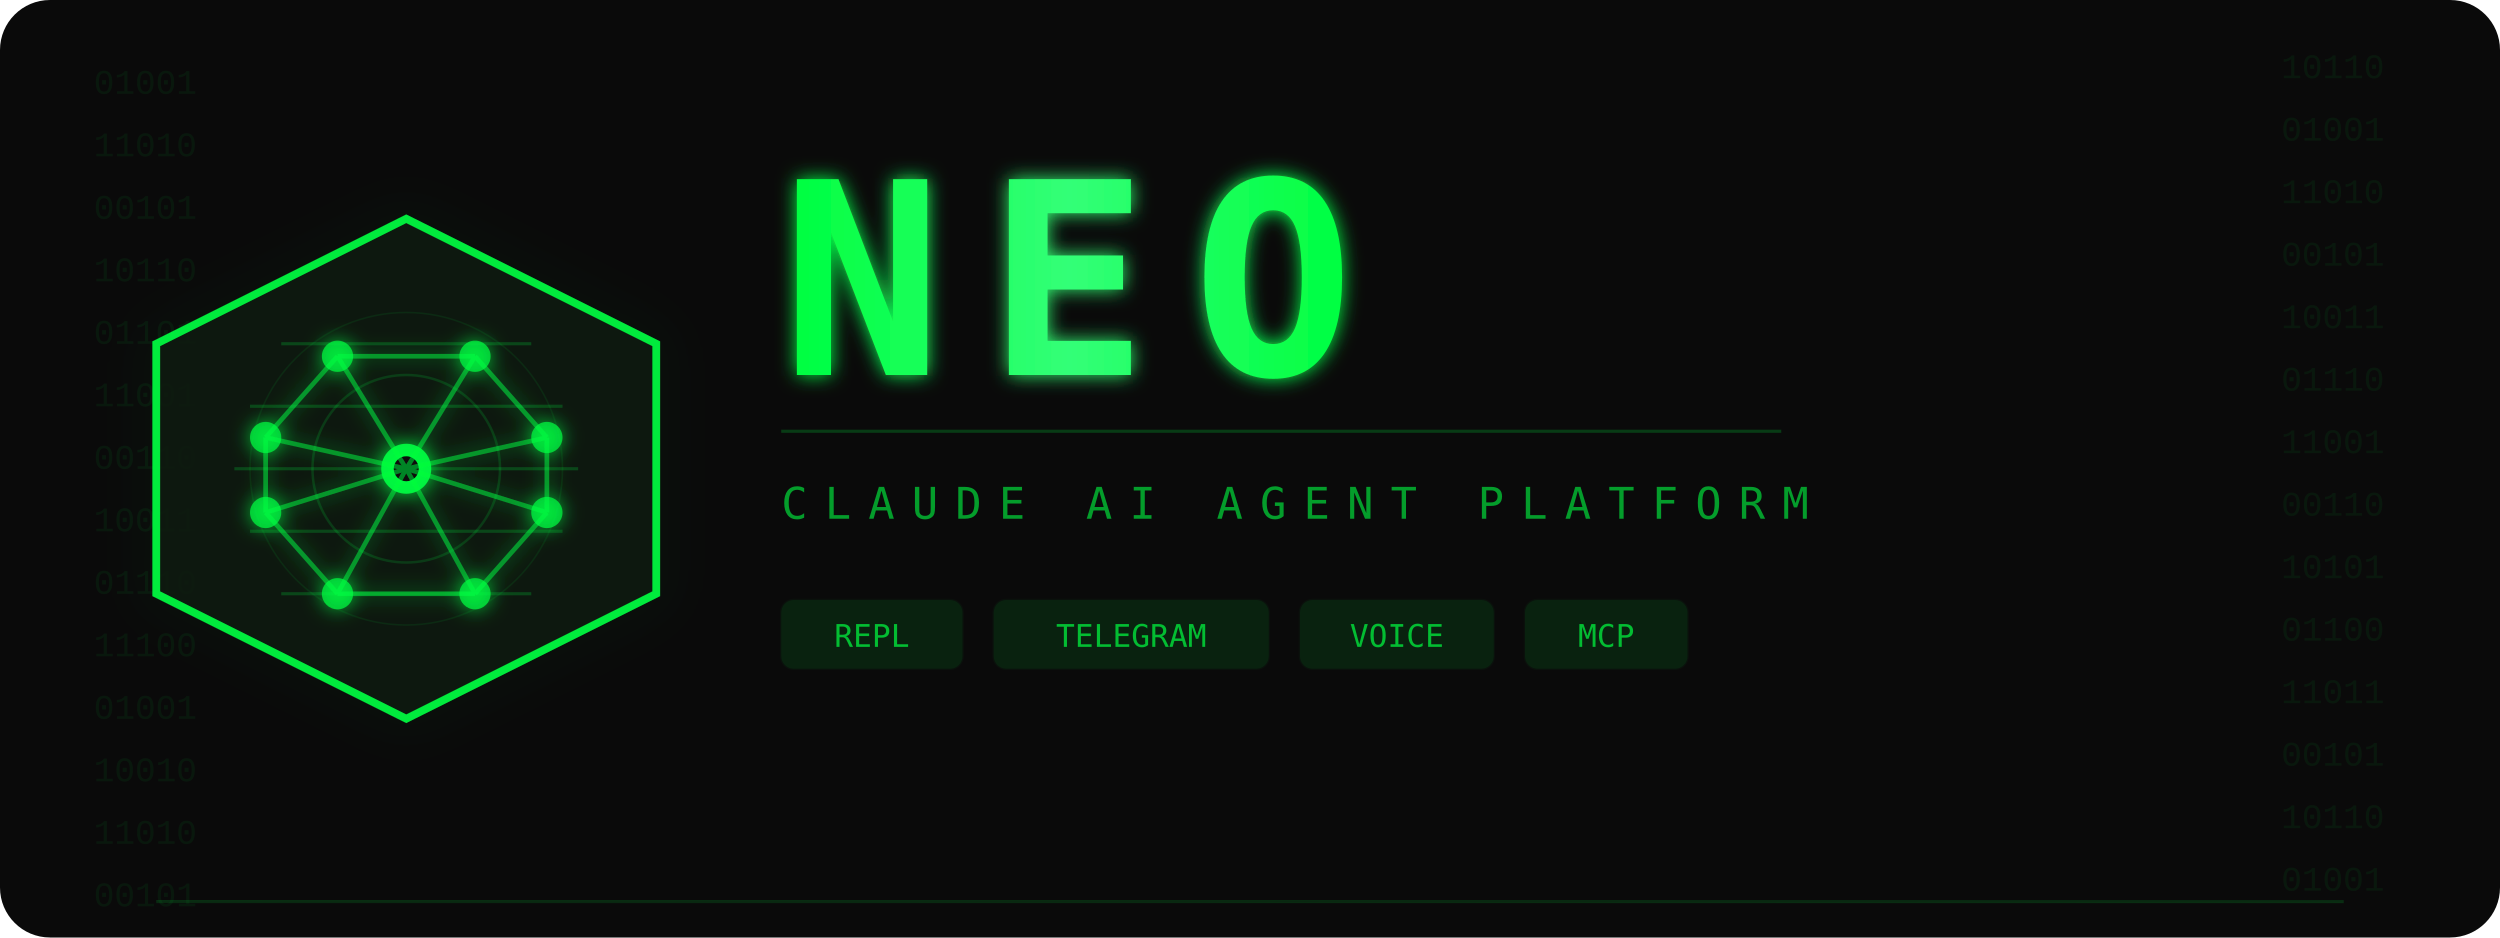
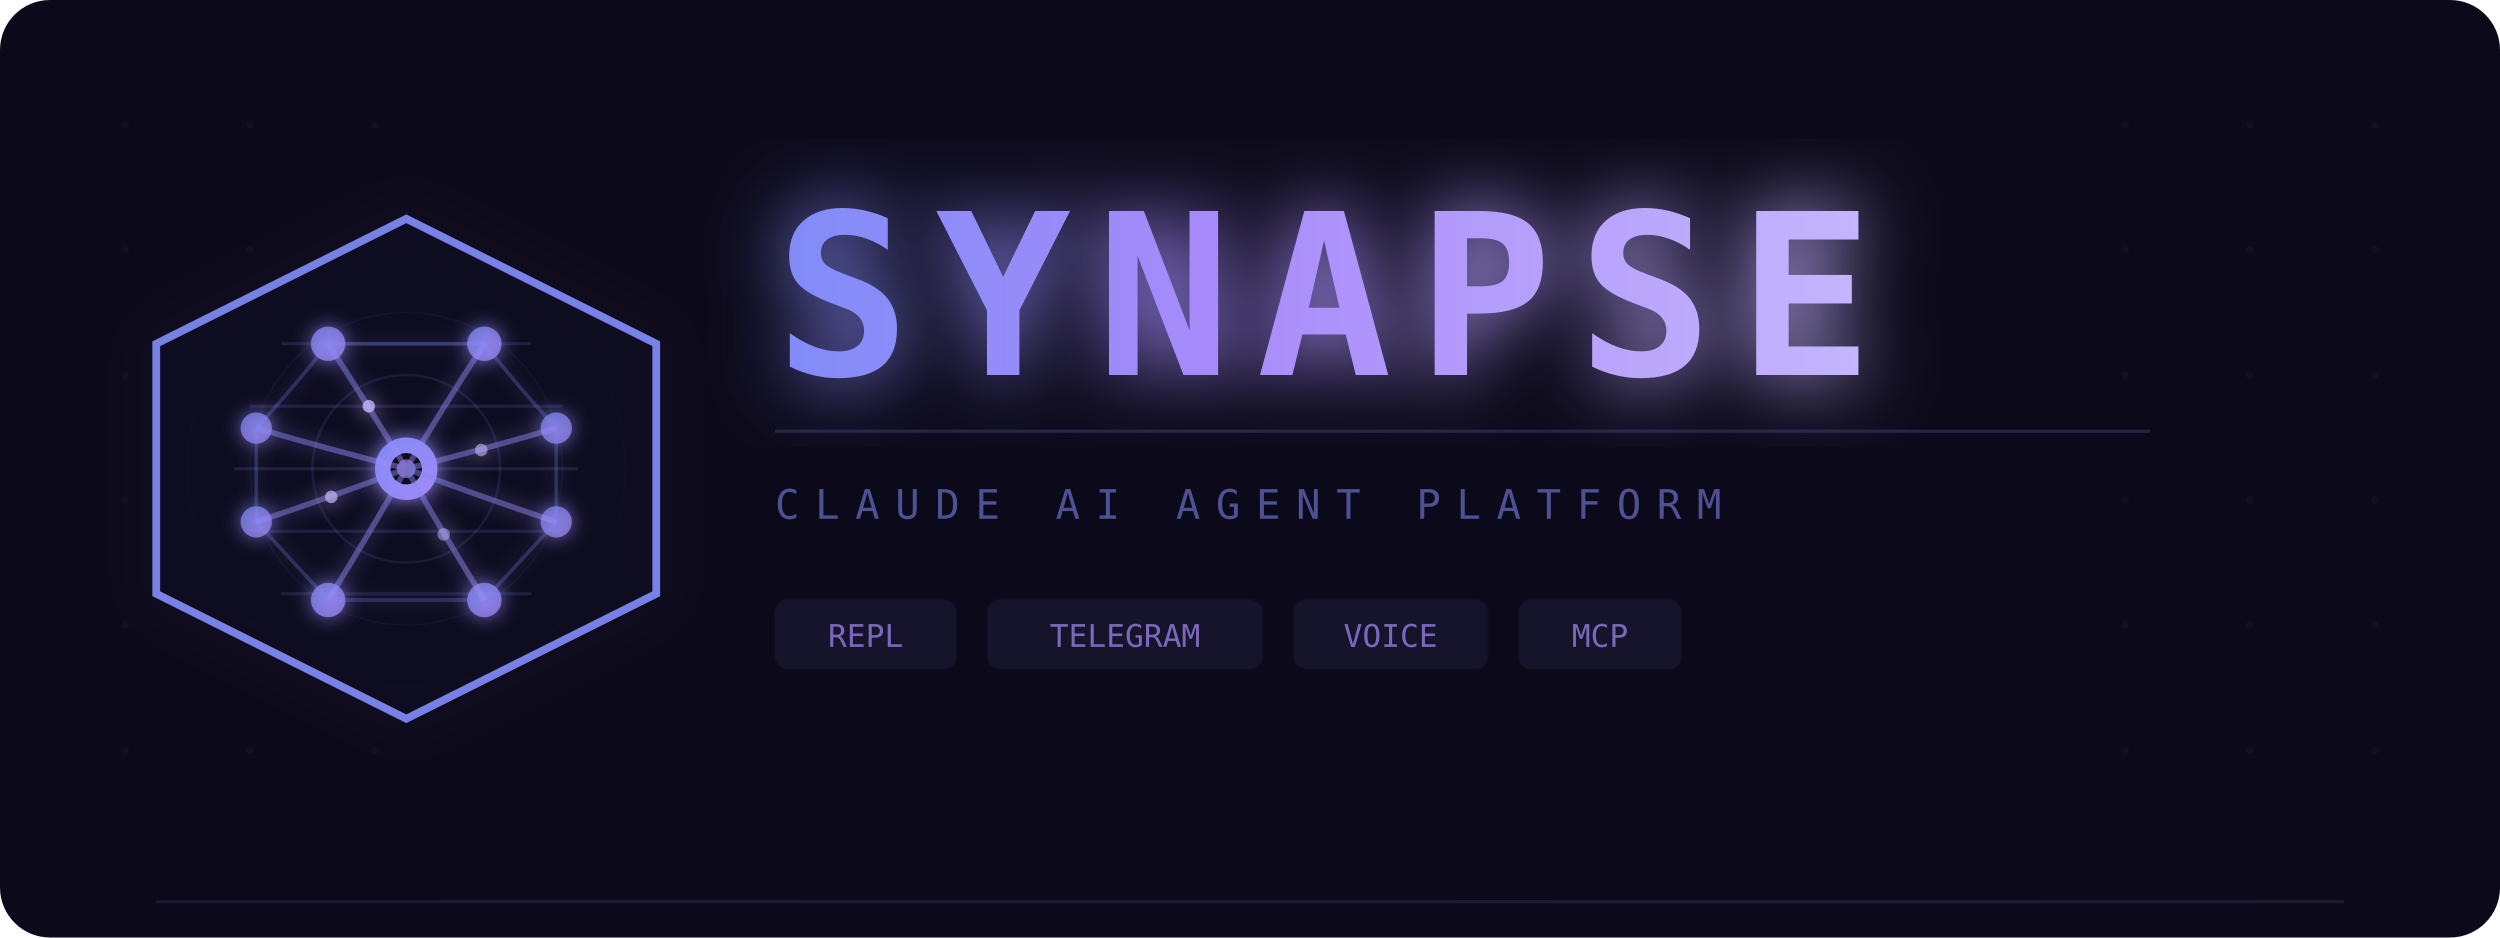
<svg xmlns="http://www.w3.org/2000/svg" viewBox="0 0 800 300" fill="none">
  <defs>
    <linearGradient id="glow" x1="0%" y1="0%" x2="100%" y2="100%">
-       <stop offset="0%" stop-color="#00ff41" />
-       <stop offset="50%" stop-color="#00cc33" />
-       <stop offset="100%" stop-color="#00ff41" />
+       <stop offset="0%" stop-color="#6366f1" />
+       <stop offset="50%" stop-color="#8b5cf6" />
+       <stop offset="100%" stop-color="#a78bfa" />
    </linearGradient>
    <linearGradient id="textGrad" x1="0%" y1="0%" x2="100%" y2="0%">
-       <stop offset="0%" stop-color="#00ff41" />
-       <stop offset="50%" stop-color="#33ff77" />
-       <stop offset="100%" stop-color="#00ff41" />
+       <stop offset="0%" stop-color="#818cf8" />
+       <stop offset="40%" stop-color="#a78bfa" />
+       <stop offset="100%" stop-color="#c4b5fd" />
+     </linearGradient>
+     <linearGradient id="nodeGrad" x1="0%" y1="0%" x2="100%" y2="100%">
+       <stop offset="0%" stop-color="#818cf8" />
+       <stop offset="100%" stop-color="#a78bfa" />
    </linearGradient>
    <filter id="neonGlow" x="-20%" y="-20%" width="140%" height="140%">
      <feGaussianBlur in="SourceGraphic" stdDeviation="3" result="blur" />
      <feComposite in="SourceGraphic" in2="blur" operator="over" />
    </filter>
    <filter id="softGlow" x="-30%" y="-30%" width="160%" height="160%">
      <feGaussianBlur in="SourceGraphic" stdDeviation="8" result="blur" />
-       <feColorMatrix in="blur" type="matrix" values="0 0 0 0 0  0 0.8 0 0 0  0 0 0 0 0.25  0 0 0 0.4 0" />
+       <feColorMatrix in="blur" type="matrix" values="0 0 0 0 0.38  0 0 0 0 0.36  0 0 0 0 0.95  0 0 0 0.4 0" />
+       <feComposite in="SourceGraphic" in2="blur" operator="over" />
+     </filter>
+     <filter id="pulseGlow" x="-40%" y="-40%" width="180%" height="180%">
+       <feGaussianBlur in="SourceGraphic" stdDeviation="12" result="blur" />
+       <feColorMatrix in="blur" type="matrix" values="0 0 0 0 0.51  0 0 0 0 0.36  0 0 0 0 0.96  0 0 0 0.25 0" />
      <feComposite in="SourceGraphic" in2="blur" operator="over" />
    </filter>
  </defs>
-   <rect width="800" height="300" rx="16" fill="#0a0a0a" />
-   <g opacity="0.06" font-family="'Courier New', monospace" font-size="11" fill="#00ff41">
-     <text x="30" y="30">01001</text>
-     <text x="30" y="50">11010</text>
-     <text x="30" y="70">00101</text>
-     <text x="30" y="90">10110</text>
-     <text x="30" y="110">01101</text>
-     <text x="30" y="130">11001</text>
-     <text x="30" y="150">00110</text>
-     <text x="30" y="170">10011</text>
-     <text x="30" y="190">01110</text>
-     <text x="30" y="210">11100</text>
-     <text x="30" y="230">01001</text>
-     <text x="30" y="250">10010</text>
-     <text x="30" y="270">11010</text>
-     <text x="30" y="290">00101</text>
-     <text x="730" y="25">10110</text>
-     <text x="730" y="45">01001</text>
-     <text x="730" y="65">11010</text>
-     <text x="730" y="85">00101</text>
-     <text x="730" y="105">10011</text>
-     <text x="730" y="125">01110</text>
-     <text x="730" y="145">11001</text>
-     <text x="730" y="165">00110</text>
-     <text x="730" y="185">10101</text>
-     <text x="730" y="205">01100</text>
-     <text x="730" y="225">11011</text>
-     <text x="730" y="245">00101</text>
-     <text x="730" y="265">10110</text>
-     <text x="730" y="285">01001</text>
+   <rect width="800" height="300" rx="16" fill="#0c0a1a" />
+   <g opacity="0.04" fill="#818cf8">
+     <circle cx="40" cy="40" r="1.2" />
+     <circle cx="80" cy="40" r="1.2" />
+     <circle cx="120" cy="40" r="1.2" />
+     <circle cx="40" cy="80" r="1.2" />
+     <circle cx="80" cy="80" r="1.2" />
+     <circle cx="120" cy="80" r="1.2" />
+     <circle cx="40" cy="120" r="1.2" />
+     <circle cx="80" cy="120" r="1.2" />
+     <circle cx="120" cy="120" r="1.2" />
+     <circle cx="40" cy="160" r="1.2" />
+     <circle cx="80" cy="160" r="1.2" />
+     <circle cx="120" cy="160" r="1.2" />
+     <circle cx="40" cy="200" r="1.2" />
+     <circle cx="80" cy="200" r="1.2" />
+     <circle cx="120" cy="200" r="1.2" />
+     <circle cx="40" cy="240" r="1.2" />
+     <circle cx="80" cy="240" r="1.2" />
+     <circle cx="120" cy="240" r="1.2" />
+     <circle cx="680" cy="40" r="1.2" />
+     <circle cx="720" cy="40" r="1.2" />
+     <circle cx="760" cy="40" r="1.2" />
+     <circle cx="680" cy="80" r="1.2" />
+     <circle cx="720" cy="80" r="1.2" />
+     <circle cx="760" cy="80" r="1.2" />
+     <circle cx="680" cy="120" r="1.2" />
+     <circle cx="720" cy="120" r="1.2" />
+     <circle cx="760" cy="120" r="1.2" />
+     <circle cx="680" cy="160" r="1.2" />
+     <circle cx="720" cy="160" r="1.2" />
+     <circle cx="760" cy="160" r="1.2" />
+     <circle cx="680" cy="200" r="1.2" />
+     <circle cx="720" cy="200" r="1.2" />
+     <circle cx="760" cy="200" r="1.2" />
+     <circle cx="680" cy="240" r="1.2" />
+     <circle cx="720" cy="240" r="1.2" />
+     <circle cx="760" cy="240" r="1.2" />
  </g>
  <g transform="translate(0, 52)">
-     <polygon points="130,18 210,58 210,138 130,178 50,138 50,58" fill="none" stroke="#00ff41" stroke-width="2" opacity="0.15" filter="url(#softGlow)" />
-     <polygon points="130,18 210,58 210,138 130,178 50,138 50,58" fill="#0d1a0f" stroke="#00ff41" stroke-width="2.5" opacity="0.9" />
-     <g stroke="#00ff41" stroke-width="1" opacity="0.2">
+     <polygon points="130,18 210,58 210,138 130,178 50,138 50,58" fill="none" stroke="#818cf8" stroke-width="2" opacity="0.15" filter="url(#softGlow)" />
+     <polygon points="130,18 210,58 210,138 130,178 50,138 50,58" fill="#0e0c20" stroke="#818cf8" stroke-width="2.5" opacity="0.9" />
+     <g stroke="#818cf8" stroke-width="1" opacity="0.15">
      <line x1="90" y1="58" x2="170" y2="58" />
      <line x1="80" y1="78" x2="180" y2="78" />
      <line x1="75" y1="98" x2="185" y2="98" />
      <line x1="80" y1="118" x2="180" y2="118" />
      <line x1="90" y1="138" x2="170" y2="138" />
    </g>
    <g filter="url(#neonGlow)">
-       <circle cx="130" cy="98" r="8" fill="#00ff41" opacity="0.9" />
-       <circle cx="130" cy="98" r="4" fill="#0a0a0a" />
-       <circle cx="108" cy="62" r="5" fill="#00ff41" opacity="0.7" />
-       <circle cx="152" cy="62" r="5" fill="#00ff41" opacity="0.7" />
-       <circle cx="85" cy="88" r="5" fill="#00ff41" opacity="0.7" />
-       <circle cx="175" cy="88" r="5" fill="#00ff41" opacity="0.7" />
-       <circle cx="85" cy="112" r="5" fill="#00ff41" opacity="0.7" />
-       <circle cx="175" cy="112" r="5" fill="#00ff41" opacity="0.7" />
-       <circle cx="108" cy="138" r="5" fill="#00ff41" opacity="0.7" />
-       <circle cx="152" cy="138" r="5" fill="#00ff41" opacity="0.7" />
-       <g stroke="#00ff41" stroke-width="1.5" opacity="0.5">
-         <line x1="130" y1="98" x2="108" y2="62" />
-         <line x1="130" y1="98" x2="152" y2="62" />
-         <line x1="130" y1="98" x2="85" y2="88" />
-         <line x1="130" y1="98" x2="175" y2="88" />
-         <line x1="130" y1="98" x2="85" y2="112" />
-         <line x1="130" y1="98" x2="175" y2="112" />
-         <line x1="130" y1="98" x2="108" y2="138" />
-         <line x1="130" y1="98" x2="152" y2="138" />
-         <line x1="108" y1="62" x2="85" y2="88" />
-         <line x1="152" y1="62" x2="175" y2="88" />
-         <line x1="85" y1="112" x2="108" y2="138" />
-         <line x1="175" y1="112" x2="152" y2="138" />
-         <line x1="108" y1="62" x2="152" y2="62" />
-         <line x1="108" y1="138" x2="152" y2="138" />
-         <line x1="85" y1="88" x2="85" y2="112" />
-         <line x1="175" y1="88" x2="175" y2="112" />
+       <circle cx="130" cy="98" r="10" fill="url(#nodeGrad)" opacity="0.95" />
+       <circle cx="130" cy="98" r="5" fill="#0c0a1a" />
+       <circle cx="130" cy="98" r="3" fill="#a78bfa" opacity="0.6" />
+       <circle cx="105" cy="58" r="5.5" fill="url(#nodeGrad)" opacity="0.75" />
+       <circle cx="155" cy="58" r="5.5" fill="url(#nodeGrad)" opacity="0.75" />
+       <circle cx="82" cy="85" r="5" fill="url(#nodeGrad)" opacity="0.7" />
+       <circle cx="178" cy="85" r="5" fill="url(#nodeGrad)" opacity="0.7" />
+       <circle cx="82" cy="115" r="5" fill="url(#nodeGrad)" opacity="0.7" />
+       <circle cx="178" cy="115" r="5" fill="url(#nodeGrad)" opacity="0.7" />
+       <circle cx="105" cy="140" r="5.5" fill="url(#nodeGrad)" opacity="0.75" />
+       <circle cx="155" cy="140" r="5.5" fill="url(#nodeGrad)" opacity="0.75" />
+       <g stroke="url(#nodeGrad)" stroke-width="1.8" opacity="0.45" fill="none">
+         <path d="M130,98 Q118,78 105,58" />
+         <path d="M130,98 Q142,78 155,58" />
+         <path d="M130,98 Q106,92 82,85" />
+         <path d="M130,98 Q154,92 178,85" />
+         <path d="M130,98 Q106,107 82,115" />
+         <path d="M130,98 Q154,107 178,115" />
+         <path d="M130,98 Q118,119 105,140" />
+         <path d="M130,98 Q142,119 155,140" />
      </g>
+       <g stroke="#818cf8" stroke-width="1.2" opacity="0.25" fill="none">
+         <path d="M105,58 Q94,72 82,85" />
+         <path d="M155,58 Q166,72 178,85" />
+         <path d="M82,115 Q94,128 105,140" />
+         <path d="M178,115 Q166,128 155,140" />
+         <line x1="105" y1="58" x2="155" y2="58" />
+         <line x1="105" y1="140" x2="155" y2="140" />
+         <line x1="82" y1="85" x2="82" y2="115" />
+         <line x1="178" y1="85" x2="178" y2="115" />
+       </g>
+       <circle cx="118" cy="78" r="2" fill="#c4b5fd" opacity="0.8" />
+       <circle cx="154" cy="92" r="2" fill="#c4b5fd" opacity="0.6" />
+       <circle cx="106" cy="107" r="2" fill="#c4b5fd" opacity="0.7" />
+       <circle cx="142" cy="119" r="2" fill="#c4b5fd" opacity="0.5" />
    </g>
-     <circle cx="130" cy="98" r="30" fill="none" stroke="#00ff41" stroke-width="0.8" opacity="0.15" />
-     <circle cx="130" cy="98" r="50" fill="none" stroke="#00ff41" stroke-width="0.5" opacity="0.08" />
+     <circle cx="130" cy="98" r="30" fill="none" stroke="#818cf8" stroke-width="0.8" opacity="0.12" />
+     <circle cx="130" cy="98" r="50" fill="none" stroke="#818cf8" stroke-width="0.5" opacity="0.06" />
+     <circle cx="130" cy="98" r="70" fill="none" stroke="#6366f1" stroke-width="0.3" opacity="0.03" />
  </g>
-   <g transform="translate(250, 120)">
-     <text font-family="'SF Mono', 'Fira Code', 'JetBrains Mono', 'Cascadia Code', Consolas, monospace" font-size="86" font-weight="800" letter-spacing="14" fill="url(#textGrad)" filter="url(#neonGlow)">
-       NEO
+   <g transform="translate(248, 120)">
+     <text font-family="'SF Mono', 'Fira Code', 'JetBrains Mono', 'Cascadia Code', Consolas, monospace" font-size="72" font-weight="800" letter-spacing="8" fill="url(#textGrad)" filter="url(#pulseGlow)">
+       SYNAPSE
    </text>
-     <line x1="0" y1="18" x2="320" y2="18" stroke="#00ff41" stroke-width="1" opacity="0.2" />
-     <text y="46" font-family="'SF Mono', 'Fira Code', 'JetBrains Mono', Consolas, monospace" font-size="14" letter-spacing="5.5" fill="#00ff41" opacity="0.6">
+     <line x1="0" y1="18" x2="440" y2="18" stroke="#818cf8" stroke-width="1" opacity="0.2" />
+     <text y="46" font-family="'SF Mono', 'Fira Code', 'JetBrains Mono', Consolas, monospace" font-size="13" letter-spacing="5" fill="#818cf8" opacity="0.55">
      CLAUDE AI AGENT PLATFORM
    </text>
    <g transform="translate(0, 72)">
-       <rect x="0" y="0" width="58" height="22" rx="4" fill="#00ff41" opacity="0.1" stroke="#00ff41" stroke-width="0.8" stroke-opacity="0.3" />
-       <text x="29" y="15" text-anchor="middle" font-family="'SF Mono', Consolas, monospace" font-size="10" fill="#00ff41" opacity="0.7">REPL</text>
-       <rect x="68" y="0" width="88" height="22" rx="4" fill="#00ff41" opacity="0.1" stroke="#00ff41" stroke-width="0.8" stroke-opacity="0.3" />
-       <text x="112" y="15" text-anchor="middle" font-family="'SF Mono', Consolas, monospace" font-size="10" fill="#00ff41" opacity="0.7">TELEGRAM</text>
-       <rect x="166" y="0" width="62" height="22" rx="4" fill="#00ff41" opacity="0.1" stroke="#00ff41" stroke-width="0.8" stroke-opacity="0.3" />
-       <text x="197" y="15" text-anchor="middle" font-family="'SF Mono', Consolas, monospace" font-size="10" fill="#00ff41" opacity="0.7">VOICE</text>
-       <rect x="238" y="0" width="52" height="22" rx="4" fill="#00ff41" opacity="0.1" stroke="#00ff41" stroke-width="0.8" stroke-opacity="0.3" />
-       <text x="264" y="15" text-anchor="middle" font-family="'SF Mono', Consolas, monospace" font-size="10" fill="#00ff41" opacity="0.7">MCP</text>
+       <rect x="0" y="0" width="58" height="22" rx="4" fill="#818cf8" opacity="0.08" stroke="#818cf8" stroke-width="0.8" stroke-opacity="0.25" />
+       <text x="29" y="15" text-anchor="middle" font-family="'SF Mono', Consolas, monospace" font-size="10" fill="#a78bfa" opacity="0.7">REPL</text>
+       <rect x="68" y="0" width="88" height="22" rx="4" fill="#818cf8" opacity="0.08" stroke="#818cf8" stroke-width="0.8" stroke-opacity="0.25" />
+       <text x="112" y="15" text-anchor="middle" font-family="'SF Mono', Consolas, monospace" font-size="10" fill="#a78bfa" opacity="0.7">TELEGRAM</text>
+       <rect x="166" y="0" width="62" height="22" rx="4" fill="#818cf8" opacity="0.08" stroke="#818cf8" stroke-width="0.8" stroke-opacity="0.25" />
+       <text x="197" y="15" text-anchor="middle" font-family="'SF Mono', Consolas, monospace" font-size="10" fill="#a78bfa" opacity="0.7">VOICE</text>
+       <rect x="238" y="0" width="52" height="22" rx="4" fill="#818cf8" opacity="0.08" stroke="#818cf8" stroke-width="0.8" stroke-opacity="0.25" />
+       <text x="264" y="15" text-anchor="middle" font-family="'SF Mono', Consolas, monospace" font-size="10" fill="#a78bfa" opacity="0.7">MCP</text>
    </g>
  </g>
  <rect x="50" y="288" width="700" height="1" fill="url(#glow)" opacity="0.15" />
</svg>
